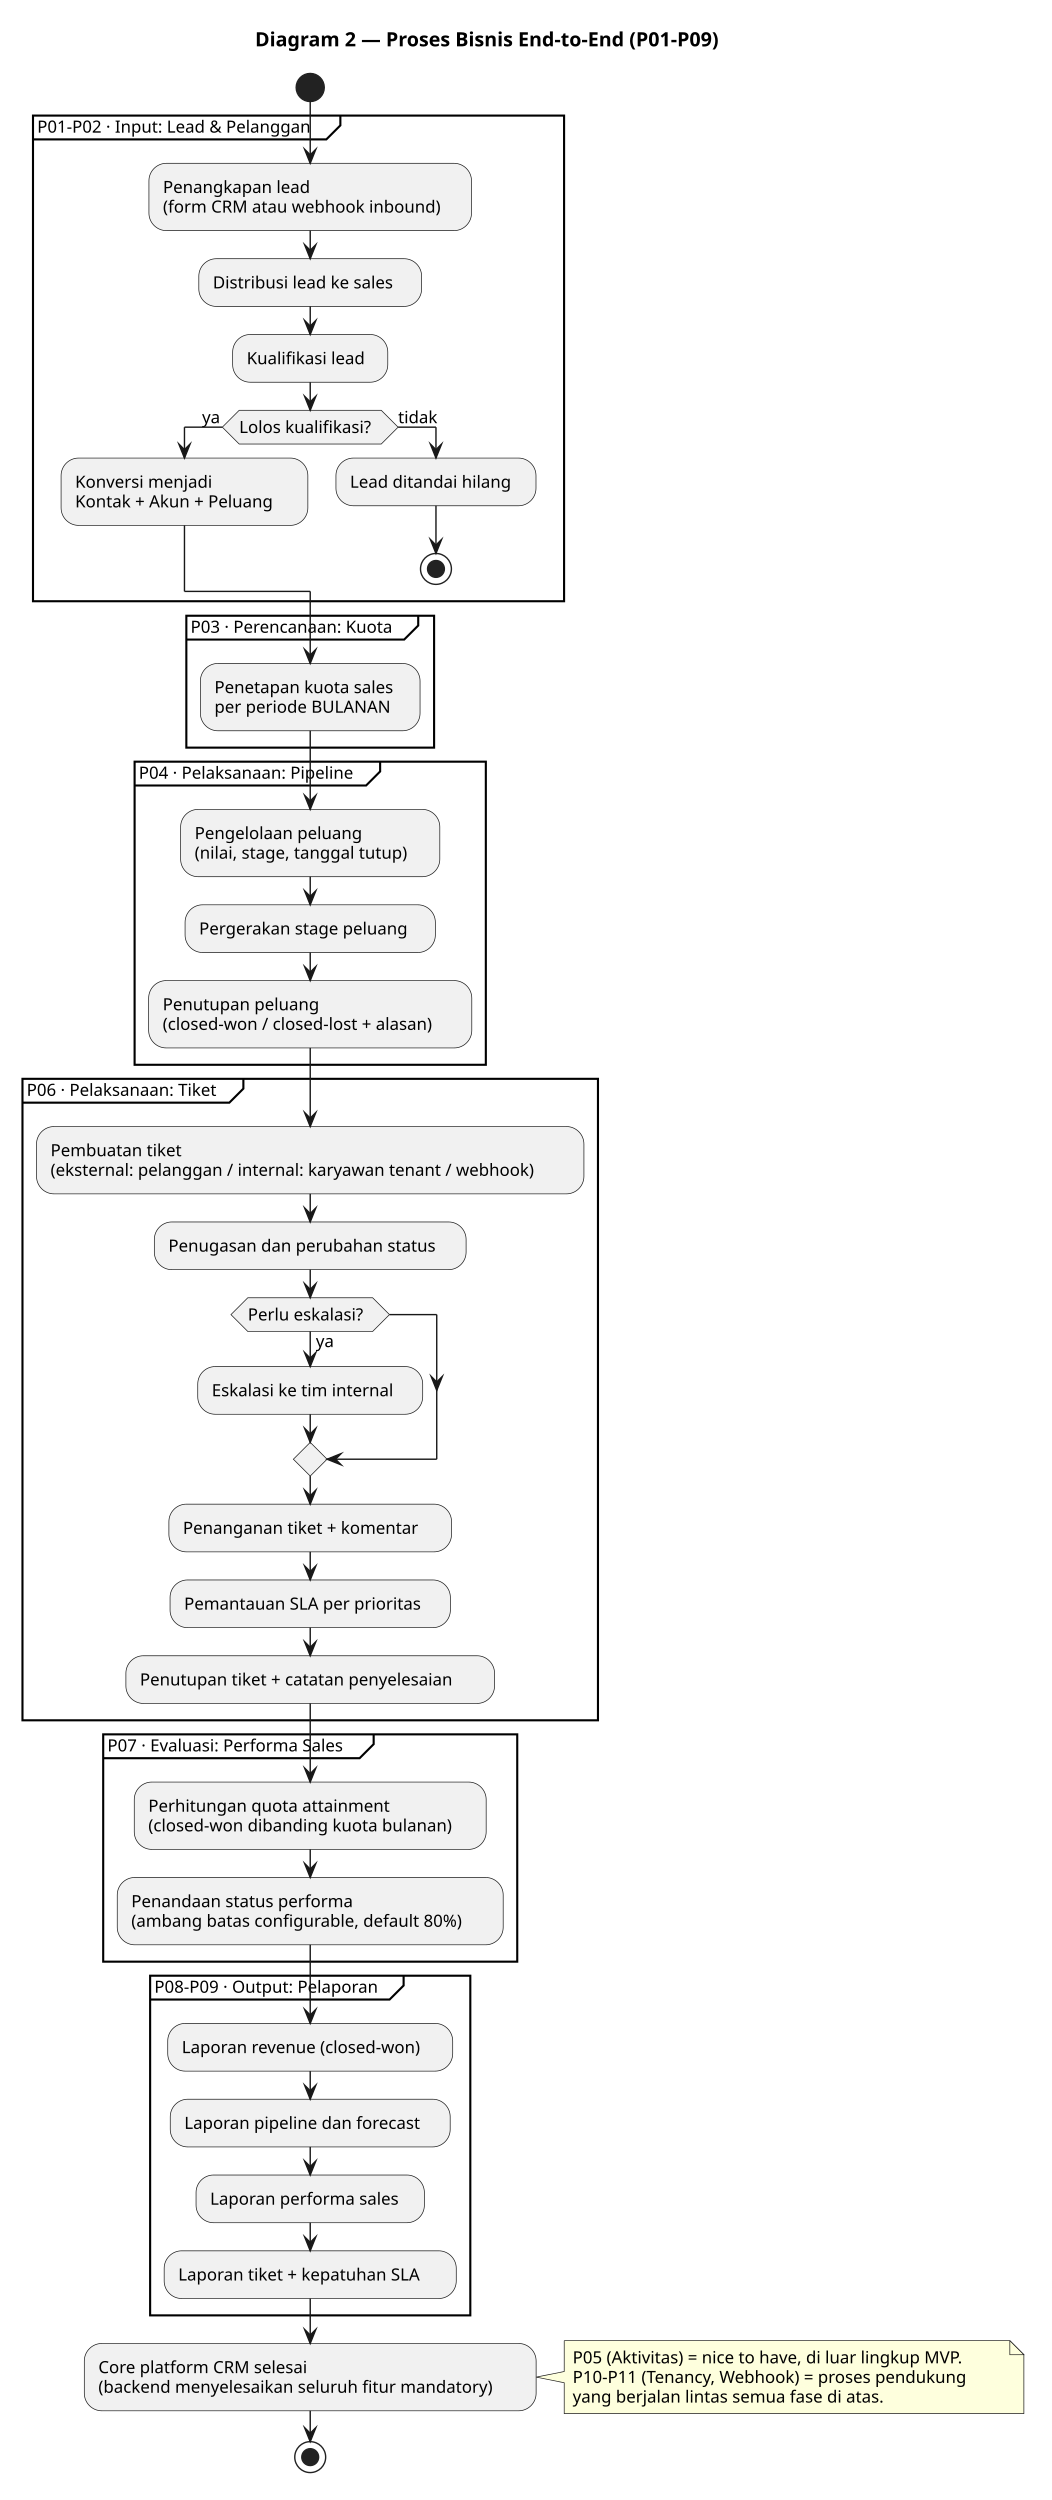
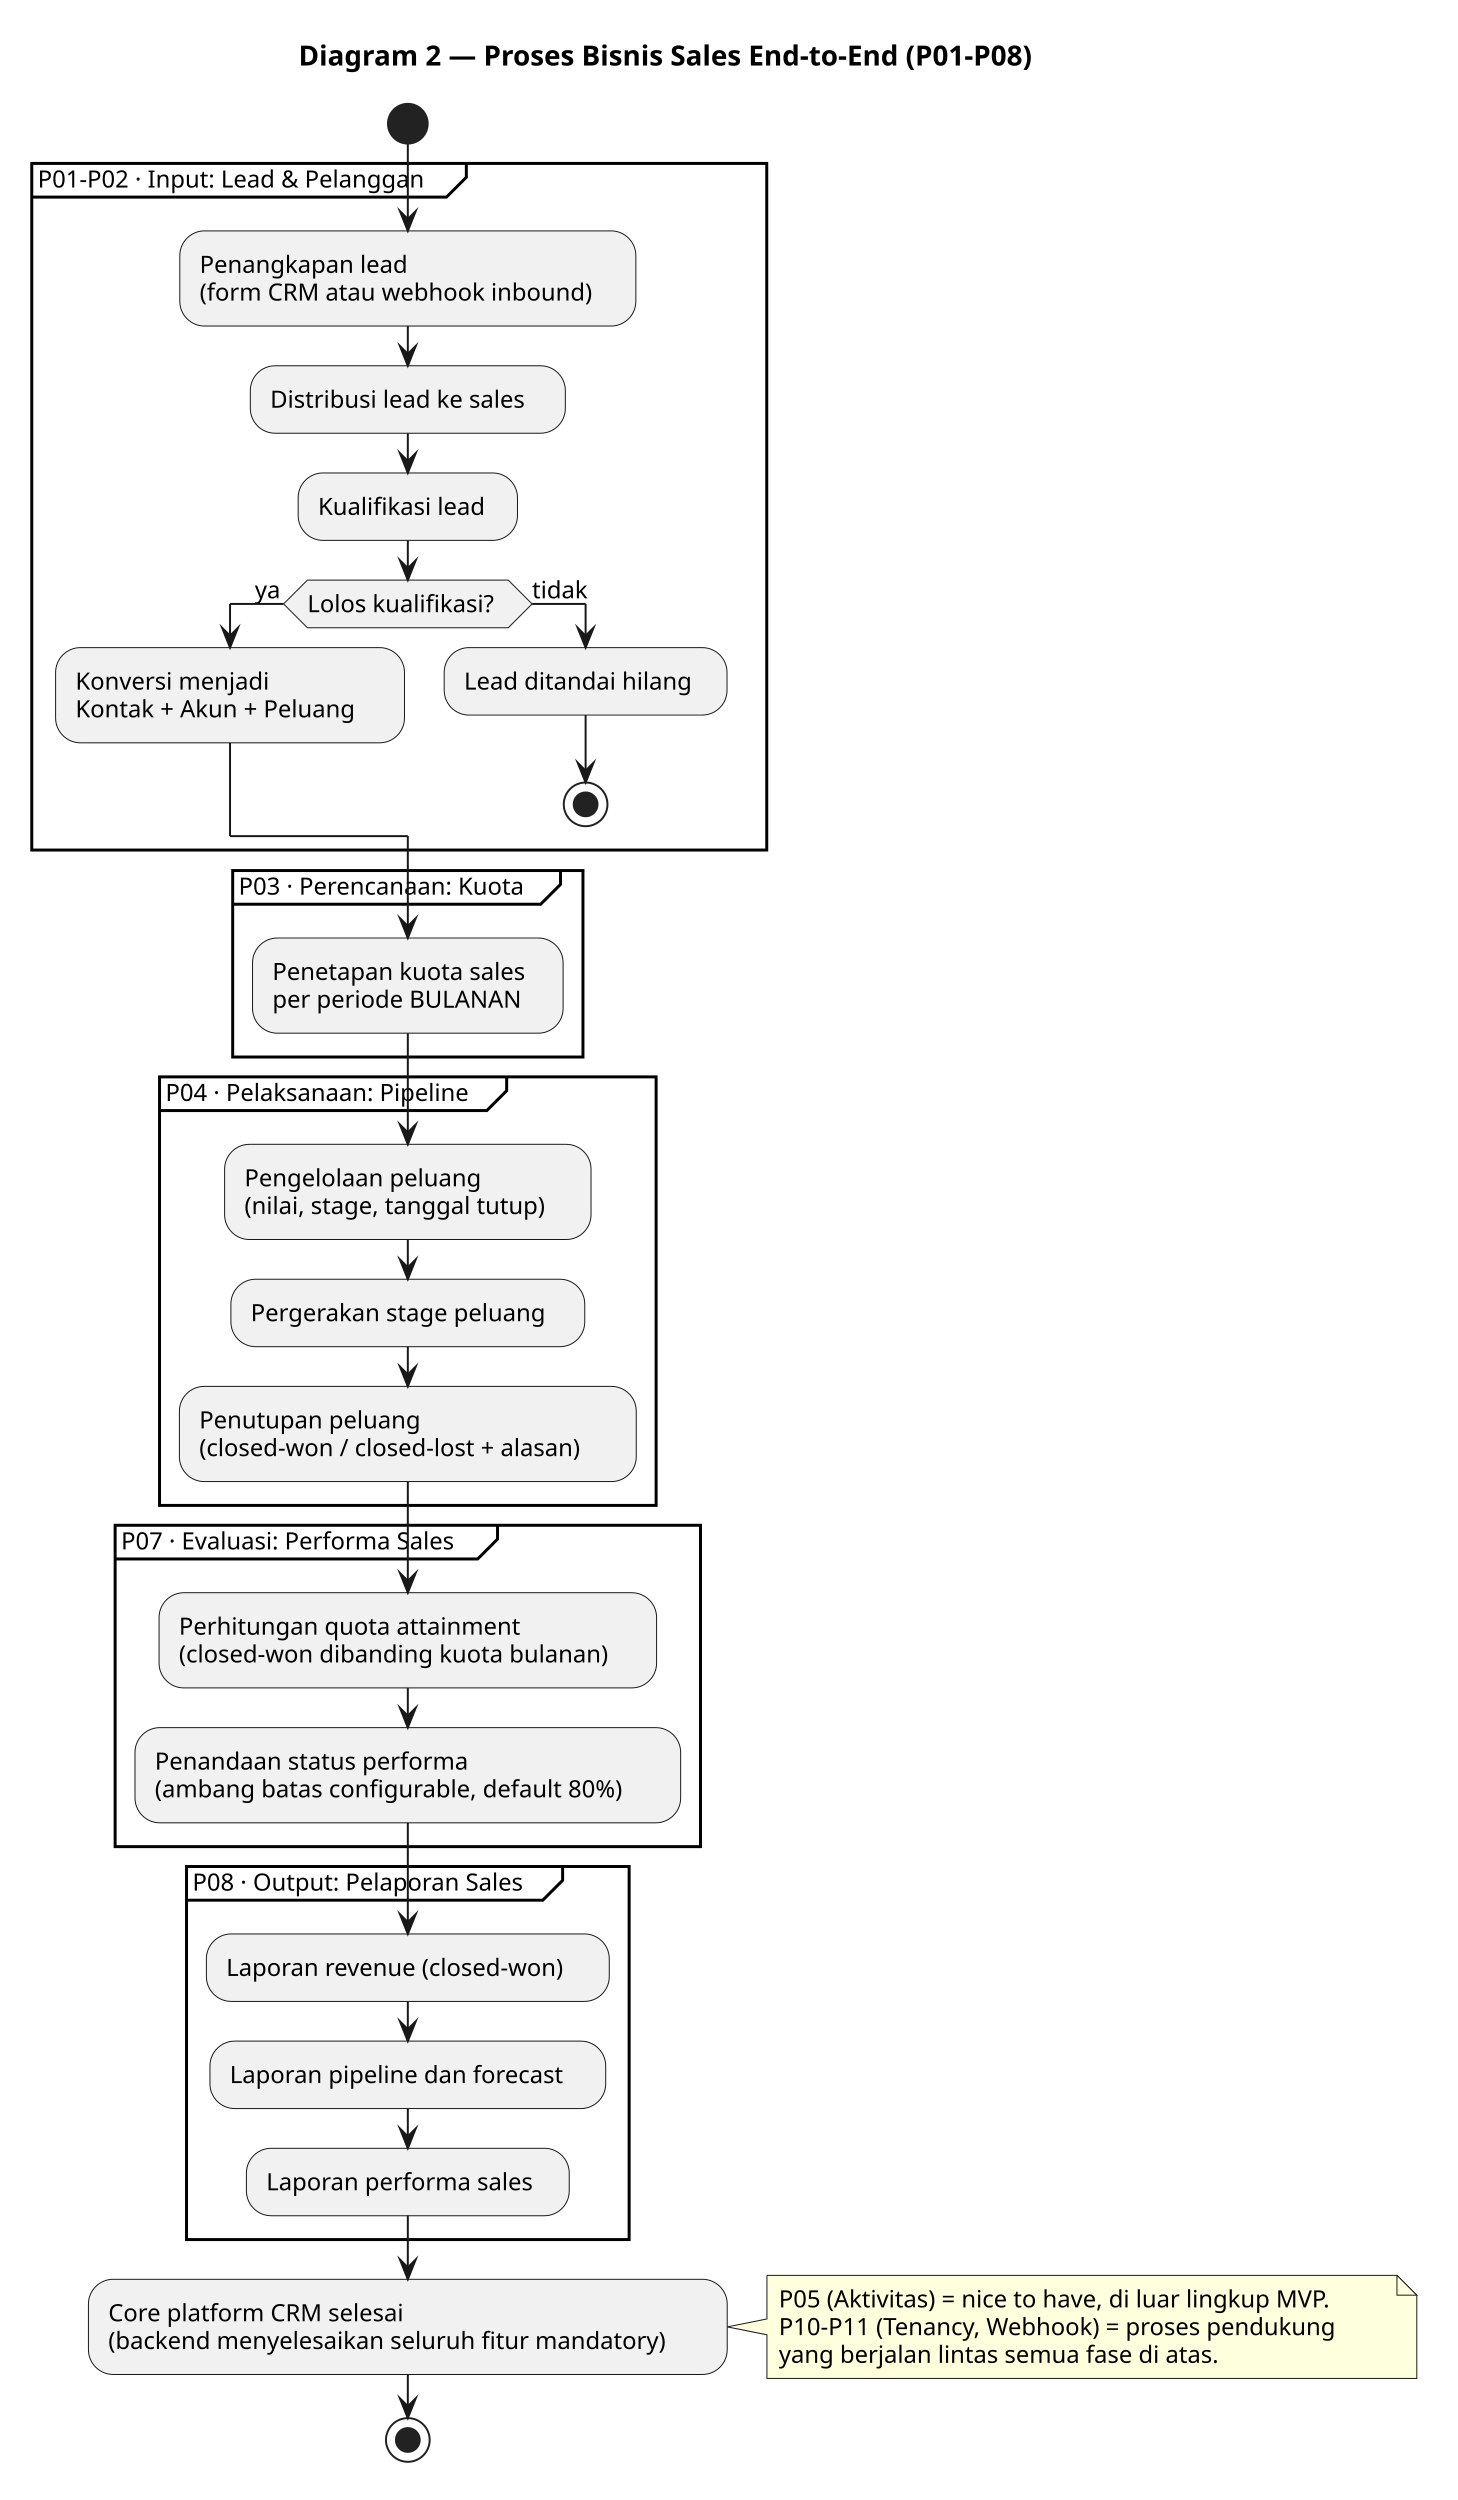
- <svg xmlns="http://www.w3.org/2000/svg" version="1.1" data-diagram-type="ACTIVITY" style="width:749px;height:1780px;background:#FFFFFF;" width="749px" height="1780px" viewBox="0 0 749 1780" zoomAndPan="magnify" preserveAspectRatio="none" contentStyleType="text/css">
+ <svg xmlns="http://www.w3.org/2000/svg" version="1.1" data-diagram-type="ACTIVITY" style="width:734px;height:1259px;background:#FFFFFF;" width="734px" height="1259px" viewBox="0 0 734 1259" zoomAndPan="magnify" preserveAspectRatio="none" contentStyleType="text/css">
  <defs />
  <g font-family="sans-serif" lengthAdjust="spacing">
    <g class="title" data-source-line="1">
-       <text x="181.604" y="32.995" fill="#000" font-size="14" textLength="384.788" font-weight="700">Diagram 2 — Proses Bisnis End-to-End (P01-P09)</text>
+       <text x="150.342" y="32.995" fill="#000" font-size="14" textLength="431.819" font-weight="700">Diagram 2 — Proses Bisnis Sales End-to-End (P01-P08)</text>
    </g>
-     <ellipse cx="220.875" cy="62.297" rx="10" ry="10" fill="#222" style="stroke:#222;stroke-width:1;" />
-     <rect x="23.494" y="82.297" width="378.133" height="345.781" fill="none" style="stroke:#000;stroke-width:1.5;" />
-     <path d="M242.34,82.297 L242.34,89.266 L232.34,99.266 L23.494,99.266" style="stroke:#000;stroke-width:1.5;" fill="none" />
-     <text x="26.494" y="94.436" fill="#000" font-size="12" textLength="208.846">P01-P02 · Input: Lead &amp; Pelanggan</text>
-     <rect x="106.036" y="116.266" width="229.678" height="47.938" fill="#F1F1F1" style="stroke:#181818;stroke-width:0.5;" rx="12.5" ry="12.5" />
-     <text x="116.036" y="137.404" fill="#000" font-size="12" textLength="111.182">Penangkapan lead</text>
-     <text x="116.036" y="151.373" fill="#000" font-size="12" textLength="209.678">(form CRM atau webhook inbound)</text>
-     <rect x="141.553" y="184.203" width="158.645" height="33.969" fill="#F1F1F1" style="stroke:#181818;stroke-width:0.5;" rx="12.5" ry="12.5" />
-     <text x="151.553" y="205.342" fill="#000" font-size="12" textLength="138.645">Distribusi lead ke sales</text>
-     <rect x="165.652" y="238.172" width="110.445" height="33.969" fill="#F1F1F1" style="stroke:#181818;stroke-width:0.5;" rx="12.5" ry="12.5" />
-     <text x="175.652" y="259.311" fill="#000" font-size="12" textLength="90.445">Kualifikasi lead</text>
-     <polygon points="170.294,292.141,271.456,292.141,283.456,304.141,271.456,316.141,170.294,316.141,158.294,304.141,170.294,292.141" fill="#F1F1F1" style="stroke:#181818;stroke-width:0.5;stroke-linejoin:miter;stroke-miterlimit:10;" />
-     <text x="170.294" y="308.295" fill="#000" font-size="12" textLength="101.162">Lolos kualifikasi?</text>
-     <text x="143.839" y="301.311" fill="#000" font-size="12" textLength="14.455">ya</text>
-     <text x="283.456" y="301.311" fill="#000" font-size="12" textLength="29.959">tidak</text>
-     <rect x="43.494" y="326.141" width="175.695" height="47.938" fill="#F1F1F1" style="stroke:#181818;stroke-width:0.5;" rx="12.5" ry="12.5" />
-     <text x="53.494" y="347.279" fill="#000" font-size="12" textLength="103.951">Konversi menjadi</text>
-     <text x="53.494" y="361.248" fill="#000" font-size="12" textLength="155.695">Kontak + Akun + Peluang</text>
-     <rect x="239.189" y="326.141" width="142.438" height="33.969" fill="#F1F1F1" style="stroke:#181818;stroke-width:0.5;" rx="12.5" ry="12.5" />
-     <text x="249.189" y="347.279" fill="#000" font-size="12" textLength="122.438">Lead ditandai hilang</text>
-     <ellipse cx="310.408" cy="405.078" rx="11" ry="11" fill="none" style="stroke:#222;stroke-width:1;" />
-     <ellipse cx="310.408" cy="405.078" rx="6" ry="6" fill="#222" style="stroke:#222;stroke-width:1;" />
-     <rect x="132.675" y="438.408" width="176.4" height="93.906" fill="none" style="stroke:#000;stroke-width:1.5;" />
-     <path d="M297.767,438.408 L297.767,445.377 L287.767,455.377 L132.675,455.377" style="stroke:#000;stroke-width:1.5;" fill="none" />
-     <text x="135.675" y="450.547" fill="#000" font-size="12" textLength="155.092">P03 · Perencanaan: Kuota</text>
-     <rect x="142.675" y="472.377" width="156.4" height="47.938" fill="#F1F1F1" style="stroke:#181818;stroke-width:0.5;" rx="12.5" ry="12.5" />
-     <text x="152.675" y="493.516" fill="#000" font-size="12" textLength="136.4">Penetapan kuota sales</text>
-     <text x="152.675" y="507.484" fill="#000" font-size="12" textLength="131.244">per periode BULANAN</text>
-     <rect x="95.837" y="542.314" width="250.076" height="215.813" fill="none" style="stroke:#000;stroke-width:1.5;" />
-     <path d="M270.649,542.314 L270.649,549.283 L260.649,559.283 L95.837,559.283" style="stroke:#000;stroke-width:1.5;" fill="none" />
-     <text x="98.837" y="554.453" fill="#000" font-size="12" textLength="164.813">P04 · Pelaksanaan: Pipeline</text>
-     <rect x="128.609" y="576.283" width="184.531" height="47.938" fill="#F1F1F1" style="stroke:#181818;stroke-width:0.5;" rx="12.5" ry="12.5" />
-     <text x="138.609" y="597.422" fill="#000" font-size="12" textLength="125.877">Pengelolaan peluang</text>
-     <text x="138.609" y="611.391" fill="#000" font-size="12" textLength="164.531">(nilai, stage, tanggal tutup)</text>
-     <rect x="131.773" y="644.221" width="178.203" height="33.969" fill="#F1F1F1" style="stroke:#181818;stroke-width:0.5;" rx="12.5" ry="12.5" />
-     <text x="141.773" y="665.359" fill="#000" font-size="12" textLength="158.203">Pergerakan stage peluang</text>
-     <rect x="105.837" y="698.189" width="230.076" height="47.938" fill="#F1F1F1" style="stroke:#181818;stroke-width:0.5;" rx="12.5" ry="12.5" />
-     <text x="115.837" y="719.328" fill="#000" font-size="12" textLength="117.047">Penutupan peluang</text>
-     <text x="115.837" y="733.297" fill="#000" font-size="12" textLength="210.076">(closed-won / closed-lost + alasan)</text>
-     <rect x="16" y="768.127" width="409.75" height="456.734" fill="none" style="stroke:#000;stroke-width:1.5;" />
-     <path d="M173.287,768.127 L173.287,775.096 L163.287,785.096 L16,785.096" style="stroke:#000;stroke-width:1.5;" fill="none" />
-     <text x="19" y="780.266" fill="#000" font-size="12" textLength="147.287">P06 · Pelaksanaan: Tiket</text>
-     <rect x="26" y="802.096" width="389.75" height="47.938" fill="#F1F1F1" style="stroke:#181818;stroke-width:0.5;" rx="12.5" ry="12.5" />
-     <text x="36" y="823.234" fill="#000" font-size="12" textLength="99.439">Pembuatan tiket</text>
-     <text x="36" y="837.203" fill="#000" font-size="12" textLength="369.75">(eksternal: pelanggan / internal: karyawan tenant / webhook)</text>
-     <rect x="109.886" y="870.033" width="221.979" height="33.969" fill="#F1F1F1" style="stroke:#181818;stroke-width:0.5;" rx="12.5" ry="12.5" />
-     <text x="119.886" y="891.172" fill="#000" font-size="12" textLength="201.979">Penugasan dan perubahan status</text>
-     <rect x="140.791" y="972.986" width="160.168" height="33.969" fill="#F1F1F1" style="stroke:#181818;stroke-width:0.5;" rx="12.5" ry="12.5" />
-     <text x="150.791" y="994.125" fill="#000" font-size="12" textLength="140.168">Eskalasi ke tim internal</text>
-     <polygon points="176.432,924.002,265.318,924.002,277.318,936.002,265.318,948.002,176.432,948.002,164.432,936.002,176.432,924.002" fill="#F1F1F1" style="stroke:#181818;stroke-width:0.5;stroke-linejoin:miter;stroke-miterlimit:10;" />
-     <text x="224.875" y="959.141" fill="#000" font-size="12" textLength="14.455">ya</text>
-     <text x="176.432" y="940.156" fill="#000" font-size="12" textLength="88.887">Perlu eskalasi?</text>
-     <polygon points="220.875,1026.955,232.875,1038.955,220.875,1050.955,208.875,1038.955,220.875,1026.955" fill="#F1F1F1" style="stroke:#181818;stroke-width:0.5;stroke-linejoin:miter;stroke-miterlimit:10;" />
-     <rect x="120.248" y="1070.955" width="201.254" height="33.969" fill="#F1F1F1" style="stroke:#181818;stroke-width:0.5;" rx="12.5" ry="12.5" />
-     <text x="130.248" y="1092.094" fill="#000" font-size="12" textLength="181.254">Penanganan tiket + komentar</text>
-     <rect x="121.083" y="1124.924" width="199.584" height="33.969" fill="#F1F1F1" style="stroke:#181818;stroke-width:0.5;" rx="12.5" ry="12.5" />
-     <text x="131.083" y="1146.063" fill="#000" font-size="12" textLength="179.584">Pemantauan SLA per prioritas</text>
-     <rect x="89.633" y="1178.893" width="262.484" height="33.969" fill="#F1F1F1" style="stroke:#181818;stroke-width:0.5;" rx="12.5" ry="12.5" />
-     <text x="99.633" y="1200.031" fill="#000" font-size="12" textLength="242.484">Penutupan tiket + catatan penyelesaian</text>
-     <rect x="73.478" y="1234.861" width="294.795" height="161.844" fill="none" style="stroke:#000;stroke-width:1.5;" />
-     <path d="M266.05,1234.861 L266.05,1241.83 L256.05,1251.83 L73.478,1251.83" style="stroke:#000;stroke-width:1.5;" fill="none" />
-     <text x="76.478" y="1247" fill="#000" font-size="12" textLength="182.572">P07 · Evaluasi: Performa Sales</text>
-     <rect x="95.598" y="1268.83" width="250.555" height="47.938" fill="#F1F1F1" style="stroke:#181818;stroke-width:0.5;" rx="12.5" ry="12.5" />
-     <text x="105.598" y="1289.969" fill="#000" font-size="12" textLength="181.676">Perhitungan quota attainment</text>
-     <text x="105.598" y="1303.938" fill="#000" font-size="12" textLength="230.555">(closed-won dibanding kuota bulanan)</text>
-     <rect x="83.478" y="1336.768" width="274.795" height="47.938" fill="#F1F1F1" style="stroke:#181818;stroke-width:0.5;" rx="12.5" ry="12.5" />
-     <text x="93.478" y="1357.906" fill="#000" font-size="12" textLength="167.092">Penandaan status performa</text>
-     <text x="93.478" y="1371.875" fill="#000" font-size="12" textLength="254.795">(ambang batas configurable, default 80%)</text>
-     <rect x="106.891" y="1406.705" width="227.969" height="241.844" fill="none" style="stroke:#000;stroke-width:1.5;" />
-     <path d="M287.375,1406.705 L287.375,1413.674 L277.375,1423.674 L106.891,1423.674" style="stroke:#000;stroke-width:1.5;" fill="none" />
-     <text x="109.891" y="1418.844" fill="#000" font-size="12" textLength="170.484">P08-P09 · Output: Pelaporan</text>
-     <rect x="119.428" y="1440.674" width="202.895" height="33.969" fill="#F1F1F1" style="stroke:#181818;stroke-width:0.5;" rx="12.5" ry="12.5" />
-     <text x="129.428" y="1461.813" fill="#000" font-size="12" textLength="182.895">Laporan revenue (closed-won)</text>
-     <rect x="121.221" y="1494.643" width="199.309" height="33.969" fill="#F1F1F1" style="stroke:#181818;stroke-width:0.5;" rx="12.5" ry="12.5" />
-     <text x="131.221" y="1515.781" fill="#000" font-size="12" textLength="179.309">Laporan pipeline dan forecast</text>
-     <rect x="139.59" y="1548.611" width="162.57" height="33.969" fill="#F1F1F1" style="stroke:#181818;stroke-width:0.5;" rx="12.5" ry="12.5" />
-     <text x="149.59" y="1569.75" fill="#000" font-size="12" textLength="142.57">Laporan performa sales</text>
-     <rect x="116.891" y="1602.58" width="207.969" height="33.969" fill="#F1F1F1" style="stroke:#181818;stroke-width:0.5;" rx="12.5" ry="12.5" />
-     <text x="126.891" y="1623.719" fill="#000" font-size="12" textLength="187.969">Laporan tiket + kepatuhan SLA</text>
-     <path d="M401.722,1666.564 L401.722,1688.518 L381.722,1692.518 L401.722,1696.518 L401.722,1718.471 A0,0 0 0 0 401.722,1718.471 L728.997,1718.471 A0,0 0 0 0 728.997,1718.471 L728.997,1676.564 L718.997,1666.564 L401.722,1666.564 A0,0 0 0 0 401.722,1666.564" style="stroke:#181818;stroke-width:0.5;" fill="#FEFFDD" />
-     <path d="M718.997,1666.564 L718.997,1676.564 L728.997,1676.564 L718.997,1666.564" style="stroke:#181818;stroke-width:0.5;" fill="#FEFFDD" />
-     <text x="407.722" y="1682.703" fill="#000" font-size="12" textLength="306.275">P05 (Aktivitas) = nice to have, di luar lingkup MVP.</text>
-     <text x="407.722" y="1696.672" fill="#000" font-size="12" textLength="306.111">P10-P11 (Tenancy, Webhook) = proses pendukung</text>
-     <text x="407.722" y="1710.641" fill="#000" font-size="12" textLength="239.988">yang berjalan lintas semua fase di atas.</text>
-     <rect x="60.028" y="1668.549" width="321.693" height="47.938" fill="#F1F1F1" style="stroke:#181818;stroke-width:0.5;" rx="12.5" ry="12.5" />
-     <text x="70.028" y="1689.688" fill="#000" font-size="12" textLength="159.041">Core platform CRM selesai</text>
-     <text x="70.028" y="1703.656" fill="#000" font-size="12" textLength="301.693">(backend menyelesaikan seluruh fitur mandatory)</text>
-     <ellipse cx="220.875" cy="1749.471" rx="11" ry="11" fill="none" style="stroke:#222;stroke-width:1;" />
-     <ellipse cx="220.875" cy="1749.471" rx="6" ry="6" fill="#222" style="stroke:#222;stroke-width:1;" />
-     <line x1="220.875" y1="164.203" x2="220.875" y2="184.203" style="stroke:#181818;stroke-width:1;" />
-     <polygon points="216.875,174.203,220.875,184.203,224.875,174.203,220.875,178.203" fill="#181818" style="stroke:#181818;stroke-width:1;stroke-linejoin:miter;stroke-miterlimit:10;" />
-     <line x1="220.875" y1="218.172" x2="220.875" y2="238.172" style="stroke:#181818;stroke-width:1;" />
-     <polygon points="216.875,228.172,220.875,238.172,224.875,228.172,220.875,232.172" fill="#181818" style="stroke:#181818;stroke-width:1;stroke-linejoin:miter;stroke-miterlimit:10;" />
-     <line x1="310.408" y1="360.109" x2="310.408" y2="394.078" style="stroke:#181818;stroke-width:1;" />
-     <polygon points="306.408,384.078,310.408,394.078,314.408,384.078,310.408,388.078" fill="#181818" style="stroke:#181818;stroke-width:1;stroke-linejoin:miter;stroke-miterlimit:10;" />
-     <line x1="158.294" y1="304.141" x2="131.342" y2="304.141" style="stroke:#181818;stroke-width:1;" />
-     <line x1="131.342" y1="304.141" x2="131.342" y2="326.141" style="stroke:#181818;stroke-width:1;" />
-     <polygon points="127.342,316.141,131.342,326.141,135.342,316.141,131.342,320.141" fill="#181818" style="stroke:#181818;stroke-width:1;stroke-linejoin:miter;stroke-miterlimit:10;" />
-     <line x1="283.456" y1="304.141" x2="310.408" y2="304.141" style="stroke:#181818;stroke-width:1;" />
-     <line x1="310.408" y1="304.141" x2="310.408" y2="326.141" style="stroke:#181818;stroke-width:1;" />
-     <polygon points="306.408,316.141,310.408,326.141,314.408,316.141,310.408,320.141" fill="#181818" style="stroke:#181818;stroke-width:1;stroke-linejoin:miter;stroke-miterlimit:10;" />
-     <line x1="131.342" y1="374.078" x2="131.342" y2="421.078" style="stroke:#181818;stroke-width:1;" />
-     <line x1="131.342" y1="421.078" x2="220.875" y2="421.078" style="stroke:#181818;stroke-width:1;" />
-     <line x1="220.875" y1="421.078" x2="220.875" y2="472.377" style="stroke:#181818;stroke-width:1;" />
-     <polygon points="216.875,462.377,220.875,472.377,224.875,462.377,220.875,466.377" fill="#181818" style="stroke:#181818;stroke-width:1;stroke-linejoin:miter;stroke-miterlimit:10;" />
-     <line x1="220.875" y1="272.141" x2="220.875" y2="292.141" style="stroke:#181818;stroke-width:1;" />
-     <polygon points="216.875,282.141,220.875,292.141,224.875,282.141,220.875,286.141" fill="#181818" style="stroke:#181818;stroke-width:1;stroke-linejoin:miter;stroke-miterlimit:10;" />
-     <line x1="220.875" y1="72.297" x2="220.875" y2="116.266" style="stroke:#181818;stroke-width:1;" />
-     <polygon points="216.875,106.266,220.875,116.266,224.875,106.266,220.875,110.266" fill="#181818" style="stroke:#181818;stroke-width:1;stroke-linejoin:miter;stroke-miterlimit:10;" />
-     <line x1="220.875" y1="624.221" x2="220.875" y2="644.221" style="stroke:#181818;stroke-width:1;" />
-     <polygon points="216.875,634.221,220.875,644.221,224.875,634.221,220.875,638.221" fill="#181818" style="stroke:#181818;stroke-width:1;stroke-linejoin:miter;stroke-miterlimit:10;" />
-     <line x1="220.875" y1="678.189" x2="220.875" y2="698.189" style="stroke:#181818;stroke-width:1;" />
-     <polygon points="216.875,688.189,220.875,698.189,224.875,688.189,220.875,692.189" fill="#181818" style="stroke:#181818;stroke-width:1;stroke-linejoin:miter;stroke-miterlimit:10;" />
-     <line x1="220.875" y1="520.314" x2="220.875" y2="576.283" style="stroke:#181818;stroke-width:1;" />
-     <polygon points="216.875,566.283,220.875,576.283,224.875,566.283,220.875,570.283" fill="#181818" style="stroke:#181818;stroke-width:1;stroke-linejoin:miter;stroke-miterlimit:10;" />
-     <line x1="220.875" y1="850.033" x2="220.875" y2="870.033" style="stroke:#181818;stroke-width:1;" />
-     <polygon points="216.875,860.033,220.875,870.033,224.875,860.033,220.875,864.033" fill="#181818" style="stroke:#181818;stroke-width:1;stroke-linejoin:miter;stroke-miterlimit:10;" />
-     <line x1="220.875" y1="948.002" x2="220.875" y2="972.986" style="stroke:#181818;stroke-width:1;" />
-     <polygon points="216.875,962.986,220.875,972.986,224.875,962.986,220.875,966.986" fill="#181818" style="stroke:#181818;stroke-width:1;stroke-linejoin:miter;stroke-miterlimit:10;" />
-     <line x1="277.318" y1="936.002" x2="310.959" y2="936.002" style="stroke:#181818;stroke-width:1;" />
-     <polygon points="306.959,979.971,310.959,989.971,314.959,979.971,310.959,983.971" fill="#181818" style="stroke:#181818;stroke-width:1;stroke-linejoin:miter;stroke-miterlimit:10;" />
-     <line x1="310.959" y1="936.002" x2="310.959" y2="1038.955" style="stroke:#181818;stroke-width:1;" />
-     <line x1="310.959" y1="1038.955" x2="232.875" y2="1038.955" style="stroke:#181818;stroke-width:1;" />
-     <polygon points="242.875,1034.955,232.875,1038.955,242.875,1042.955,238.875,1038.955" fill="#181818" style="stroke:#181818;stroke-width:1;stroke-linejoin:miter;stroke-miterlimit:10;" />
-     <line x1="220.875" y1="1006.955" x2="220.875" y2="1026.955" style="stroke:#181818;stroke-width:1;" />
-     <polygon points="216.875,1016.955,220.875,1026.955,224.875,1016.955,220.875,1020.955" fill="#181818" style="stroke:#181818;stroke-width:1;stroke-linejoin:miter;stroke-miterlimit:10;" />
-     <line x1="220.875" y1="904.002" x2="220.875" y2="924.002" style="stroke:#181818;stroke-width:1;" />
-     <polygon points="216.875,914.002,220.875,924.002,224.875,914.002,220.875,918.002" fill="#181818" style="stroke:#181818;stroke-width:1;stroke-linejoin:miter;stroke-miterlimit:10;" />
-     <line x1="220.875" y1="1050.955" x2="220.875" y2="1070.955" style="stroke:#181818;stroke-width:1;" />
-     <polygon points="216.875,1060.955,220.875,1070.955,224.875,1060.955,220.875,1064.955" fill="#181818" style="stroke:#181818;stroke-width:1;stroke-linejoin:miter;stroke-miterlimit:10;" />
-     <line x1="220.875" y1="1104.924" x2="220.875" y2="1124.924" style="stroke:#181818;stroke-width:1;" />
-     <polygon points="216.875,1114.924,220.875,1124.924,224.875,1114.924,220.875,1118.924" fill="#181818" style="stroke:#181818;stroke-width:1;stroke-linejoin:miter;stroke-miterlimit:10;" />
-     <line x1="220.875" y1="1158.893" x2="220.875" y2="1178.893" style="stroke:#181818;stroke-width:1;" />
-     <polygon points="216.875,1168.893,220.875,1178.893,224.875,1168.893,220.875,1172.893" fill="#181818" style="stroke:#181818;stroke-width:1;stroke-linejoin:miter;stroke-miterlimit:10;" />
-     <line x1="220.875" y1="746.127" x2="220.875" y2="802.096" style="stroke:#181818;stroke-width:1;" />
-     <polygon points="216.875,792.096,220.875,802.096,224.875,792.096,220.875,796.096" fill="#181818" style="stroke:#181818;stroke-width:1;stroke-linejoin:miter;stroke-miterlimit:10;" />
-     <line x1="220.875" y1="1316.768" x2="220.875" y2="1336.768" style="stroke:#181818;stroke-width:1;" />
-     <polygon points="216.875,1326.768,220.875,1336.768,224.875,1326.768,220.875,1330.768" fill="#181818" style="stroke:#181818;stroke-width:1;stroke-linejoin:miter;stroke-miterlimit:10;" />
-     <line x1="220.875" y1="1212.861" x2="220.875" y2="1268.83" style="stroke:#181818;stroke-width:1;" />
-     <polygon points="216.875,1258.83,220.875,1268.83,224.875,1258.83,220.875,1262.83" fill="#181818" style="stroke:#181818;stroke-width:1;stroke-linejoin:miter;stroke-miterlimit:10;" />
-     <line x1="220.875" y1="1474.643" x2="220.875" y2="1494.643" style="stroke:#181818;stroke-width:1;" />
-     <polygon points="216.875,1484.643,220.875,1494.643,224.875,1484.643,220.875,1488.643" fill="#181818" style="stroke:#181818;stroke-width:1;stroke-linejoin:miter;stroke-miterlimit:10;" />
-     <line x1="220.875" y1="1528.611" x2="220.875" y2="1548.611" style="stroke:#181818;stroke-width:1;" />
-     <polygon points="216.875,1538.611,220.875,1548.611,224.875,1538.611,220.875,1542.611" fill="#181818" style="stroke:#181818;stroke-width:1;stroke-linejoin:miter;stroke-miterlimit:10;" />
-     <line x1="220.875" y1="1582.58" x2="220.875" y2="1602.58" style="stroke:#181818;stroke-width:1;" />
-     <polygon points="216.875,1592.58,220.875,1602.58,224.875,1592.58,220.875,1596.58" fill="#181818" style="stroke:#181818;stroke-width:1;stroke-linejoin:miter;stroke-miterlimit:10;" />
-     <line x1="220.875" y1="1384.705" x2="220.875" y2="1440.674" style="stroke:#181818;stroke-width:1;" />
-     <polygon points="216.875,1430.674,220.875,1440.674,224.875,1430.674,220.875,1434.674" fill="#181818" style="stroke:#181818;stroke-width:1;stroke-linejoin:miter;stroke-miterlimit:10;" />
-     <line x1="220.875" y1="1636.549" x2="220.875" y2="1668.549" style="stroke:#181818;stroke-width:1;" />
-     <polygon points="216.875,1658.549,220.875,1668.549,224.875,1658.549,220.875,1662.549" fill="#181818" style="stroke:#181818;stroke-width:1;stroke-linejoin:miter;stroke-miterlimit:10;" />
-     <line x1="220.875" y1="1716.486" x2="220.875" y2="1738.471" style="stroke:#181818;stroke-width:1;" />
-     <polygon points="216.875,1728.471,220.875,1738.471,224.875,1728.471,220.875,1732.471" fill="#181818" style="stroke:#181818;stroke-width:1;stroke-linejoin:miter;stroke-miterlimit:10;" />
+     <ellipse cx="205.381" cy="62.297" rx="10" ry="10" fill="#222" style="stroke:#222;stroke-width:1;" />
+     <rect x="16" y="82.297" width="370.133" height="345.781" fill="none" style="stroke:#000;stroke-width:1.5;" />
+     <path d="M234.846,82.297 L234.846,89.266 L224.846,99.266 L16,99.266" style="stroke:#000;stroke-width:1.5;" fill="none" />
+     <text x="19" y="94.436" fill="#000" font-size="12" textLength="208.846">P01-P02 · Input: Lead &amp; Pelanggan</text>
+     <rect x="90.542" y="116.266" width="229.678" height="47.938" fill="#F1F1F1" style="stroke:#181818;stroke-width:0.5;" rx="12.5" ry="12.5" />
+     <text x="100.542" y="137.404" fill="#000" font-size="12" textLength="111.182">Penangkapan lead</text>
+     <text x="100.542" y="151.373" fill="#000" font-size="12" textLength="209.678">(form CRM atau webhook inbound)</text>
+     <rect x="126.059" y="184.203" width="158.645" height="33.969" fill="#F1F1F1" style="stroke:#181818;stroke-width:0.5;" rx="12.5" ry="12.5" />
+     <text x="136.059" y="205.342" fill="#000" font-size="12" textLength="138.645">Distribusi lead ke sales</text>
+     <rect x="150.158" y="238.172" width="110.445" height="33.969" fill="#F1F1F1" style="stroke:#181818;stroke-width:0.5;" rx="12.5" ry="12.5" />
+     <text x="160.158" y="259.311" fill="#000" font-size="12" textLength="90.445">Kualifikasi lead</text>
+     <polygon points="154.8,292.141,255.962,292.141,267.962,304.141,255.962,316.141,154.8,316.141,142.8,304.141,154.8,292.141" fill="#F1F1F1" style="stroke:#181818;stroke-width:0.5;stroke-linejoin:miter;stroke-miterlimit:10;" />
+     <text x="154.8" y="308.295" fill="#000" font-size="12" textLength="101.162">Lolos kualifikasi?</text>
+     <text x="128.345" y="301.311" fill="#000" font-size="12" textLength="14.455">ya</text>
+     <text x="267.962" y="301.311" fill="#000" font-size="12" textLength="29.959">tidak</text>
+     <rect x="28" y="326.141" width="175.695" height="47.938" fill="#F1F1F1" style="stroke:#181818;stroke-width:0.5;" rx="12.5" ry="12.5" />
+     <text x="38" y="347.279" fill="#000" font-size="12" textLength="103.951">Konversi menjadi</text>
+     <text x="38" y="361.248" fill="#000" font-size="12" textLength="155.695">Kontak + Akun + Peluang</text>
+     <rect x="223.695" y="326.141" width="142.438" height="33.969" fill="#F1F1F1" style="stroke:#181818;stroke-width:0.5;" rx="12.5" ry="12.5" />
+     <text x="233.695" y="347.279" fill="#000" font-size="12" textLength="122.438">Lead ditandai hilang</text>
+     <ellipse cx="294.914" cy="405.078" rx="11" ry="11" fill="none" style="stroke:#222;stroke-width:1;" />
+     <ellipse cx="294.914" cy="405.078" rx="6" ry="6" fill="#222" style="stroke:#222;stroke-width:1;" />
+     <rect x="117.181" y="438.408" width="176.4" height="93.906" fill="none" style="stroke:#000;stroke-width:1.5;" />
+     <path d="M282.272,438.408 L282.272,445.377 L272.272,455.377 L117.181,455.377" style="stroke:#000;stroke-width:1.5;" fill="none" />
+     <text x="120.181" y="450.547" fill="#000" font-size="12" textLength="155.092">P03 · Perencanaan: Kuota</text>
+     <rect x="127.181" y="472.377" width="156.4" height="47.938" fill="#F1F1F1" style="stroke:#181818;stroke-width:0.5;" rx="12.5" ry="12.5" />
+     <text x="137.181" y="493.516" fill="#000" font-size="12" textLength="136.4">Penetapan kuota sales</text>
+     <text x="137.181" y="507.484" fill="#000" font-size="12" textLength="131.244">per periode BULANAN</text>
+     <rect x="80.343" y="542.314" width="250.076" height="215.813" fill="none" style="stroke:#000;stroke-width:1.5;" />
+     <path d="M255.155,542.314 L255.155,549.283 L245.155,559.283 L80.343,559.283" style="stroke:#000;stroke-width:1.5;" fill="none" />
+     <text x="83.343" y="554.453" fill="#000" font-size="12" textLength="164.813">P04 · Pelaksanaan: Pipeline</text>
+     <rect x="113.115" y="576.283" width="184.531" height="47.938" fill="#F1F1F1" style="stroke:#181818;stroke-width:0.5;" rx="12.5" ry="12.5" />
+     <text x="123.115" y="597.422" fill="#000" font-size="12" textLength="125.877">Pengelolaan peluang</text>
+     <text x="123.115" y="611.391" fill="#000" font-size="12" textLength="164.531">(nilai, stage, tanggal tutup)</text>
+     <rect x="116.279" y="644.221" width="178.203" height="33.969" fill="#F1F1F1" style="stroke:#181818;stroke-width:0.5;" rx="12.5" ry="12.5" />
+     <text x="126.279" y="665.359" fill="#000" font-size="12" textLength="158.203">Pergerakan stage peluang</text>
+     <rect x="90.343" y="698.189" width="230.076" height="47.938" fill="#F1F1F1" style="stroke:#181818;stroke-width:0.5;" rx="12.5" ry="12.5" />
+     <text x="100.343" y="719.328" fill="#000" font-size="12" textLength="117.047">Penutupan peluang</text>
+     <text x="100.343" y="733.297" fill="#000" font-size="12" textLength="210.076">(closed-won / closed-lost + alasan)</text>
+     <rect x="57.983" y="768.127" width="294.795" height="161.844" fill="none" style="stroke:#000;stroke-width:1.5;" />
+     <path d="M250.556,768.127 L250.556,775.096 L240.556,785.096 L57.983,785.096" style="stroke:#000;stroke-width:1.5;" fill="none" />
+     <text x="60.983" y="780.266" fill="#000" font-size="12" textLength="182.572">P07 · Evaluasi: Performa Sales</text>
+     <rect x="80.104" y="802.096" width="250.555" height="47.938" fill="#F1F1F1" style="stroke:#181818;stroke-width:0.5;" rx="12.5" ry="12.5" />
+     <text x="90.104" y="823.234" fill="#000" font-size="12" textLength="181.676">Perhitungan quota attainment</text>
+     <text x="90.104" y="837.203" fill="#000" font-size="12" textLength="230.555">(closed-won dibanding kuota bulanan)</text>
+     <rect x="67.983" y="870.033" width="274.795" height="47.938" fill="#F1F1F1" style="stroke:#181818;stroke-width:0.5;" rx="12.5" ry="12.5" />
+     <text x="77.983" y="891.172" fill="#000" font-size="12" textLength="167.092">Penandaan status performa</text>
+     <text x="77.983" y="905.141" fill="#000" font-size="12" textLength="254.795">(ambang batas configurable, default 80%)</text>
+     <rect x="93.934" y="939.971" width="222.895" height="187.875" fill="none" style="stroke:#000;stroke-width:1.5;" />
+     <path d="M283.336,939.971 L283.336,946.939 L273.336,956.939 L93.934,956.939" style="stroke:#000;stroke-width:1.5;" fill="none" />
+     <text x="96.934" y="952.109" fill="#000" font-size="12" textLength="179.402">P08 · Output: Pelaporan Sales</text>
+     <rect x="103.934" y="973.939" width="202.895" height="33.969" fill="#F1F1F1" style="stroke:#181818;stroke-width:0.5;" rx="12.5" ry="12.5" />
+     <text x="113.934" y="995.078" fill="#000" font-size="12" textLength="182.895">Laporan revenue (closed-won)</text>
+     <rect x="105.727" y="1027.908" width="199.309" height="33.969" fill="#F1F1F1" style="stroke:#181818;stroke-width:0.5;" rx="12.5" ry="12.5" />
+     <text x="115.727" y="1049.047" fill="#000" font-size="12" textLength="179.309">Laporan pipeline dan forecast</text>
+     <rect x="124.096" y="1081.877" width="162.57" height="33.969" fill="#F1F1F1" style="stroke:#181818;stroke-width:0.5;" rx="12.5" ry="12.5" />
+     <text x="134.096" y="1103.016" fill="#000" font-size="12" textLength="142.57">Laporan performa sales</text>
+     <path d="M386.228,1145.861 L386.228,1167.814 L366.228,1171.814 L386.228,1175.814 L386.228,1197.768 A0,0 0 0 0 386.228,1197.768 L713.503,1197.768 A0,0 0 0 0 713.503,1197.768 L713.503,1155.861 L703.503,1145.861 L386.228,1145.861 A0,0 0 0 0 386.228,1145.861" style="stroke:#181818;stroke-width:0.5;" fill="#FEFFDD" />
+     <path d="M703.503,1145.861 L703.503,1155.861 L713.503,1155.861 L703.503,1145.861" style="stroke:#181818;stroke-width:0.5;" fill="#FEFFDD" />
+     <text x="392.228" y="1162" fill="#000" font-size="12" textLength="306.275">P05 (Aktivitas) = nice to have, di luar lingkup MVP.</text>
+     <text x="392.228" y="1175.969" fill="#000" font-size="12" textLength="306.111">P10-P11 (Tenancy, Webhook) = proses pendukung</text>
+     <text x="392.228" y="1189.938" fill="#000" font-size="12" textLength="239.988">yang berjalan lintas semua fase di atas.</text>
+     <rect x="44.534" y="1147.846" width="321.693" height="47.938" fill="#F1F1F1" style="stroke:#181818;stroke-width:0.5;" rx="12.5" ry="12.5" />
+     <text x="54.534" y="1168.984" fill="#000" font-size="12" textLength="159.041">Core platform CRM selesai</text>
+     <text x="54.534" y="1182.953" fill="#000" font-size="12" textLength="301.693">(backend menyelesaikan seluruh fitur mandatory)</text>
+     <ellipse cx="205.381" cy="1228.768" rx="11" ry="11" fill="none" style="stroke:#222;stroke-width:1;" />
+     <ellipse cx="205.381" cy="1228.768" rx="6" ry="6" fill="#222" style="stroke:#222;stroke-width:1;" />
+     <line x1="205.381" y1="164.203" x2="205.381" y2="184.203" style="stroke:#181818;stroke-width:1;" />
+     <polygon points="201.381,174.203,205.381,184.203,209.381,174.203,205.381,178.203" fill="#181818" style="stroke:#181818;stroke-width:1;stroke-linejoin:miter;stroke-miterlimit:10;" />
+     <line x1="205.381" y1="218.172" x2="205.381" y2="238.172" style="stroke:#181818;stroke-width:1;" />
+     <polygon points="201.381,228.172,205.381,238.172,209.381,228.172,205.381,232.172" fill="#181818" style="stroke:#181818;stroke-width:1;stroke-linejoin:miter;stroke-miterlimit:10;" />
+     <line x1="294.914" y1="360.109" x2="294.914" y2="394.078" style="stroke:#181818;stroke-width:1;" />
+     <polygon points="290.914,384.078,294.914,394.078,298.914,384.078,294.914,388.078" fill="#181818" style="stroke:#181818;stroke-width:1;stroke-linejoin:miter;stroke-miterlimit:10;" />
+     <line x1="142.8" y1="304.141" x2="115.848" y2="304.141" style="stroke:#181818;stroke-width:1;" />
+     <line x1="115.848" y1="304.141" x2="115.848" y2="326.141" style="stroke:#181818;stroke-width:1;" />
+     <polygon points="111.848,316.141,115.848,326.141,119.848,316.141,115.848,320.141" fill="#181818" style="stroke:#181818;stroke-width:1;stroke-linejoin:miter;stroke-miterlimit:10;" />
+     <line x1="267.962" y1="304.141" x2="294.914" y2="304.141" style="stroke:#181818;stroke-width:1;" />
+     <line x1="294.914" y1="304.141" x2="294.914" y2="326.141" style="stroke:#181818;stroke-width:1;" />
+     <polygon points="290.914,316.141,294.914,326.141,298.914,316.141,294.914,320.141" fill="#181818" style="stroke:#181818;stroke-width:1;stroke-linejoin:miter;stroke-miterlimit:10;" />
+     <line x1="115.848" y1="374.078" x2="115.848" y2="421.078" style="stroke:#181818;stroke-width:1;" />
+     <line x1="115.848" y1="421.078" x2="205.381" y2="421.078" style="stroke:#181818;stroke-width:1;" />
+     <line x1="205.381" y1="421.078" x2="205.381" y2="472.377" style="stroke:#181818;stroke-width:1;" />
+     <polygon points="201.381,462.377,205.381,472.377,209.381,462.377,205.381,466.377" fill="#181818" style="stroke:#181818;stroke-width:1;stroke-linejoin:miter;stroke-miterlimit:10;" />
+     <line x1="205.381" y1="272.141" x2="205.381" y2="292.141" style="stroke:#181818;stroke-width:1;" />
+     <polygon points="201.381,282.141,205.381,292.141,209.381,282.141,205.381,286.141" fill="#181818" style="stroke:#181818;stroke-width:1;stroke-linejoin:miter;stroke-miterlimit:10;" />
+     <line x1="205.381" y1="72.297" x2="205.381" y2="116.266" style="stroke:#181818;stroke-width:1;" />
+     <polygon points="201.381,106.266,205.381,116.266,209.381,106.266,205.381,110.266" fill="#181818" style="stroke:#181818;stroke-width:1;stroke-linejoin:miter;stroke-miterlimit:10;" />
+     <line x1="205.381" y1="624.221" x2="205.381" y2="644.221" style="stroke:#181818;stroke-width:1;" />
+     <polygon points="201.381,634.221,205.381,644.221,209.381,634.221,205.381,638.221" fill="#181818" style="stroke:#181818;stroke-width:1;stroke-linejoin:miter;stroke-miterlimit:10;" />
+     <line x1="205.381" y1="678.189" x2="205.381" y2="698.189" style="stroke:#181818;stroke-width:1;" />
+     <polygon points="201.381,688.189,205.381,698.189,209.381,688.189,205.381,692.189" fill="#181818" style="stroke:#181818;stroke-width:1;stroke-linejoin:miter;stroke-miterlimit:10;" />
+     <line x1="205.381" y1="520.314" x2="205.381" y2="576.283" style="stroke:#181818;stroke-width:1;" />
+     <polygon points="201.381,566.283,205.381,576.283,209.381,566.283,205.381,570.283" fill="#181818" style="stroke:#181818;stroke-width:1;stroke-linejoin:miter;stroke-miterlimit:10;" />
+     <line x1="205.381" y1="850.033" x2="205.381" y2="870.033" style="stroke:#181818;stroke-width:1;" />
+     <polygon points="201.381,860.033,205.381,870.033,209.381,860.033,205.381,864.033" fill="#181818" style="stroke:#181818;stroke-width:1;stroke-linejoin:miter;stroke-miterlimit:10;" />
+     <line x1="205.381" y1="746.127" x2="205.381" y2="802.096" style="stroke:#181818;stroke-width:1;" />
+     <polygon points="201.381,792.096,205.381,802.096,209.381,792.096,205.381,796.096" fill="#181818" style="stroke:#181818;stroke-width:1;stroke-linejoin:miter;stroke-miterlimit:10;" />
+     <line x1="205.381" y1="1007.908" x2="205.381" y2="1027.908" style="stroke:#181818;stroke-width:1;" />
+     <polygon points="201.381,1017.908,205.381,1027.908,209.381,1017.908,205.381,1021.908" fill="#181818" style="stroke:#181818;stroke-width:1;stroke-linejoin:miter;stroke-miterlimit:10;" />
+     <line x1="205.381" y1="1061.877" x2="205.381" y2="1081.877" style="stroke:#181818;stroke-width:1;" />
+     <polygon points="201.381,1071.877,205.381,1081.877,209.381,1071.877,205.381,1075.877" fill="#181818" style="stroke:#181818;stroke-width:1;stroke-linejoin:miter;stroke-miterlimit:10;" />
+     <line x1="205.381" y1="917.971" x2="205.381" y2="973.939" style="stroke:#181818;stroke-width:1;" />
+     <polygon points="201.381,963.939,205.381,973.939,209.381,963.939,205.381,967.939" fill="#181818" style="stroke:#181818;stroke-width:1;stroke-linejoin:miter;stroke-miterlimit:10;" />
+     <line x1="205.381" y1="1115.846" x2="205.381" y2="1147.846" style="stroke:#181818;stroke-width:1;" />
+     <polygon points="201.381,1137.846,205.381,1147.846,209.381,1137.846,205.381,1141.846" fill="#181818" style="stroke:#181818;stroke-width:1;stroke-linejoin:miter;stroke-miterlimit:10;" />
+     <line x1="205.381" y1="1195.783" x2="205.381" y2="1217.768" style="stroke:#181818;stroke-width:1;" />
+     <polygon points="201.381,1207.768,205.381,1217.768,209.381,1207.768,205.381,1211.768" fill="#181818" style="stroke:#181818;stroke-width:1;stroke-linejoin:miter;stroke-miterlimit:10;" />
  </g>
</svg>
